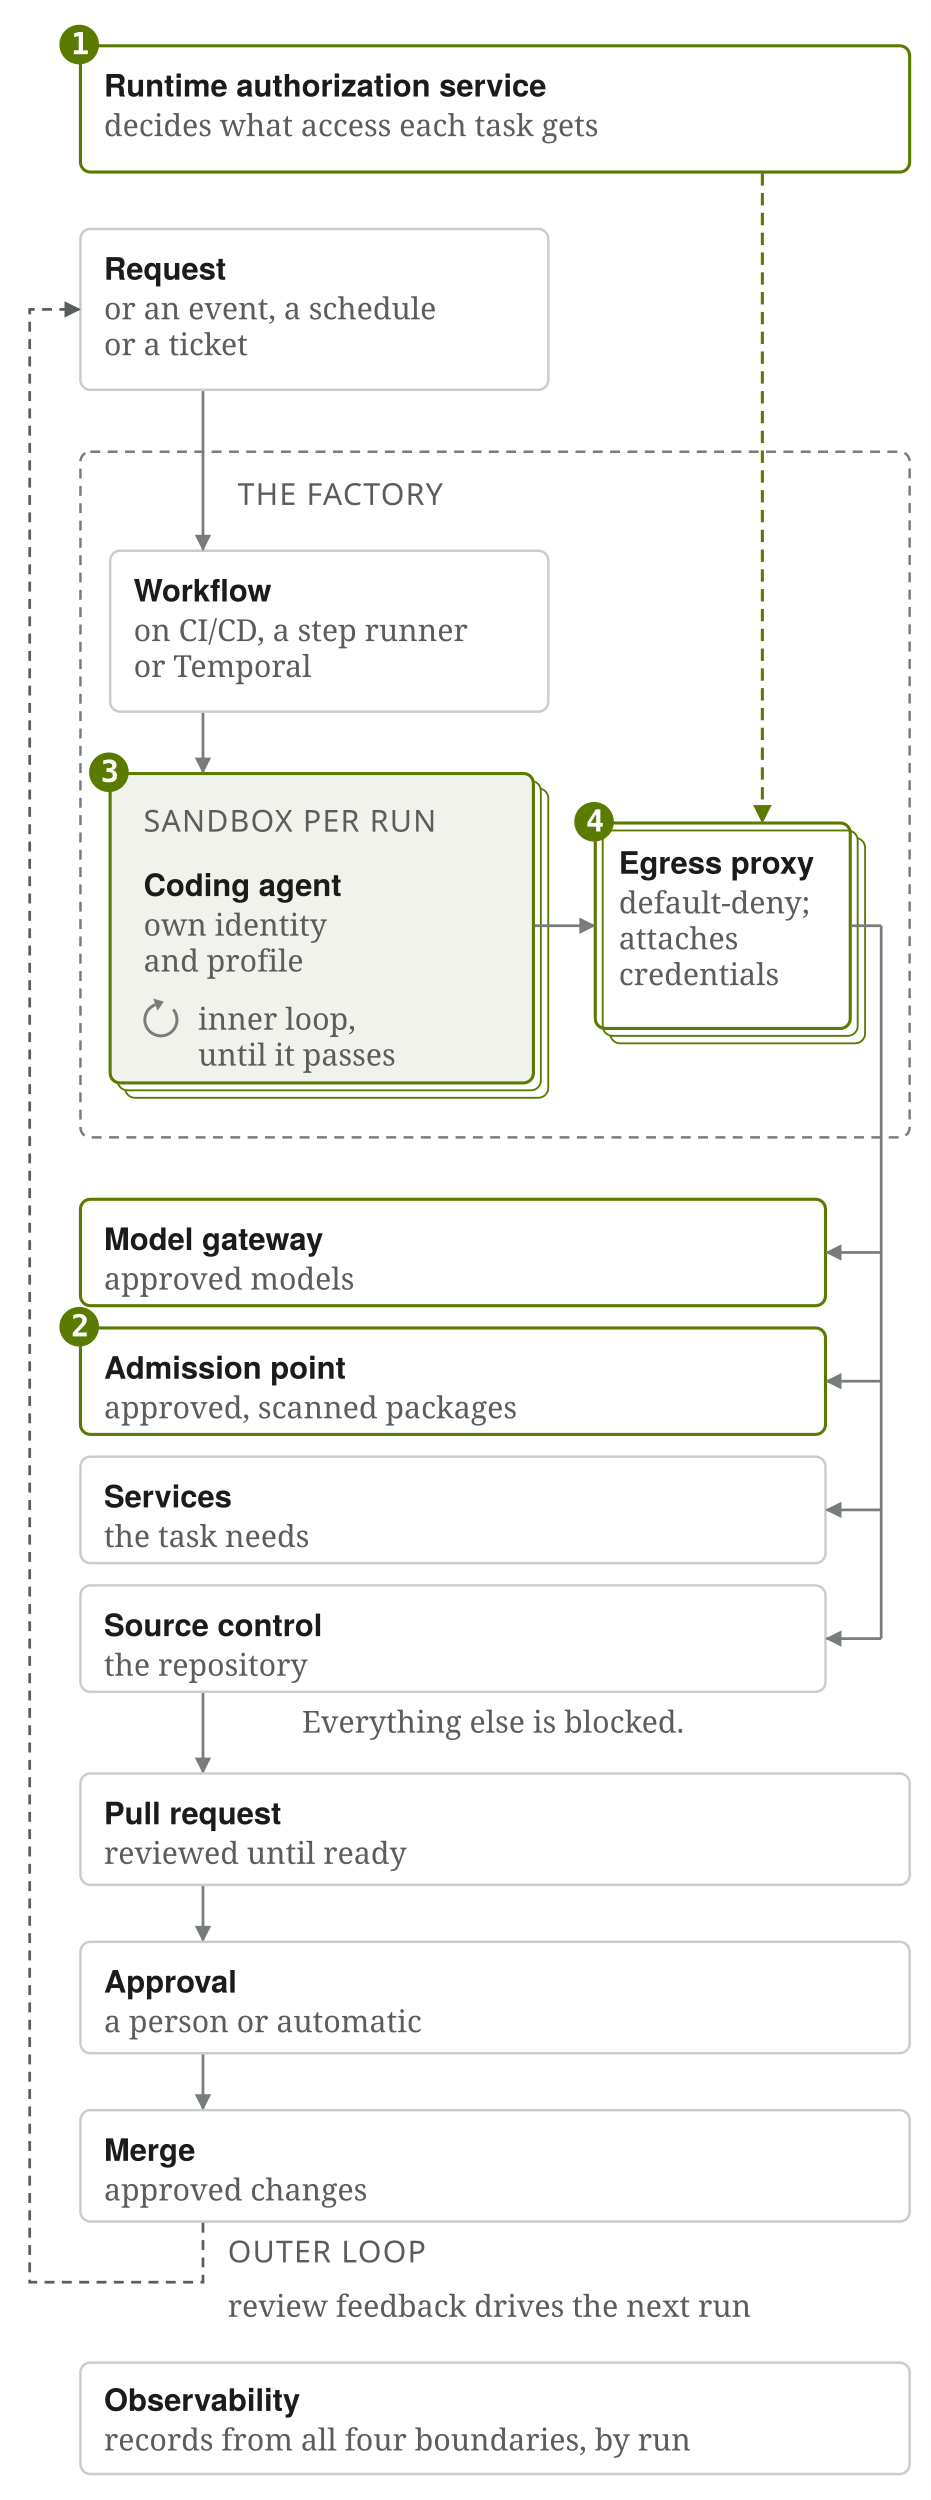
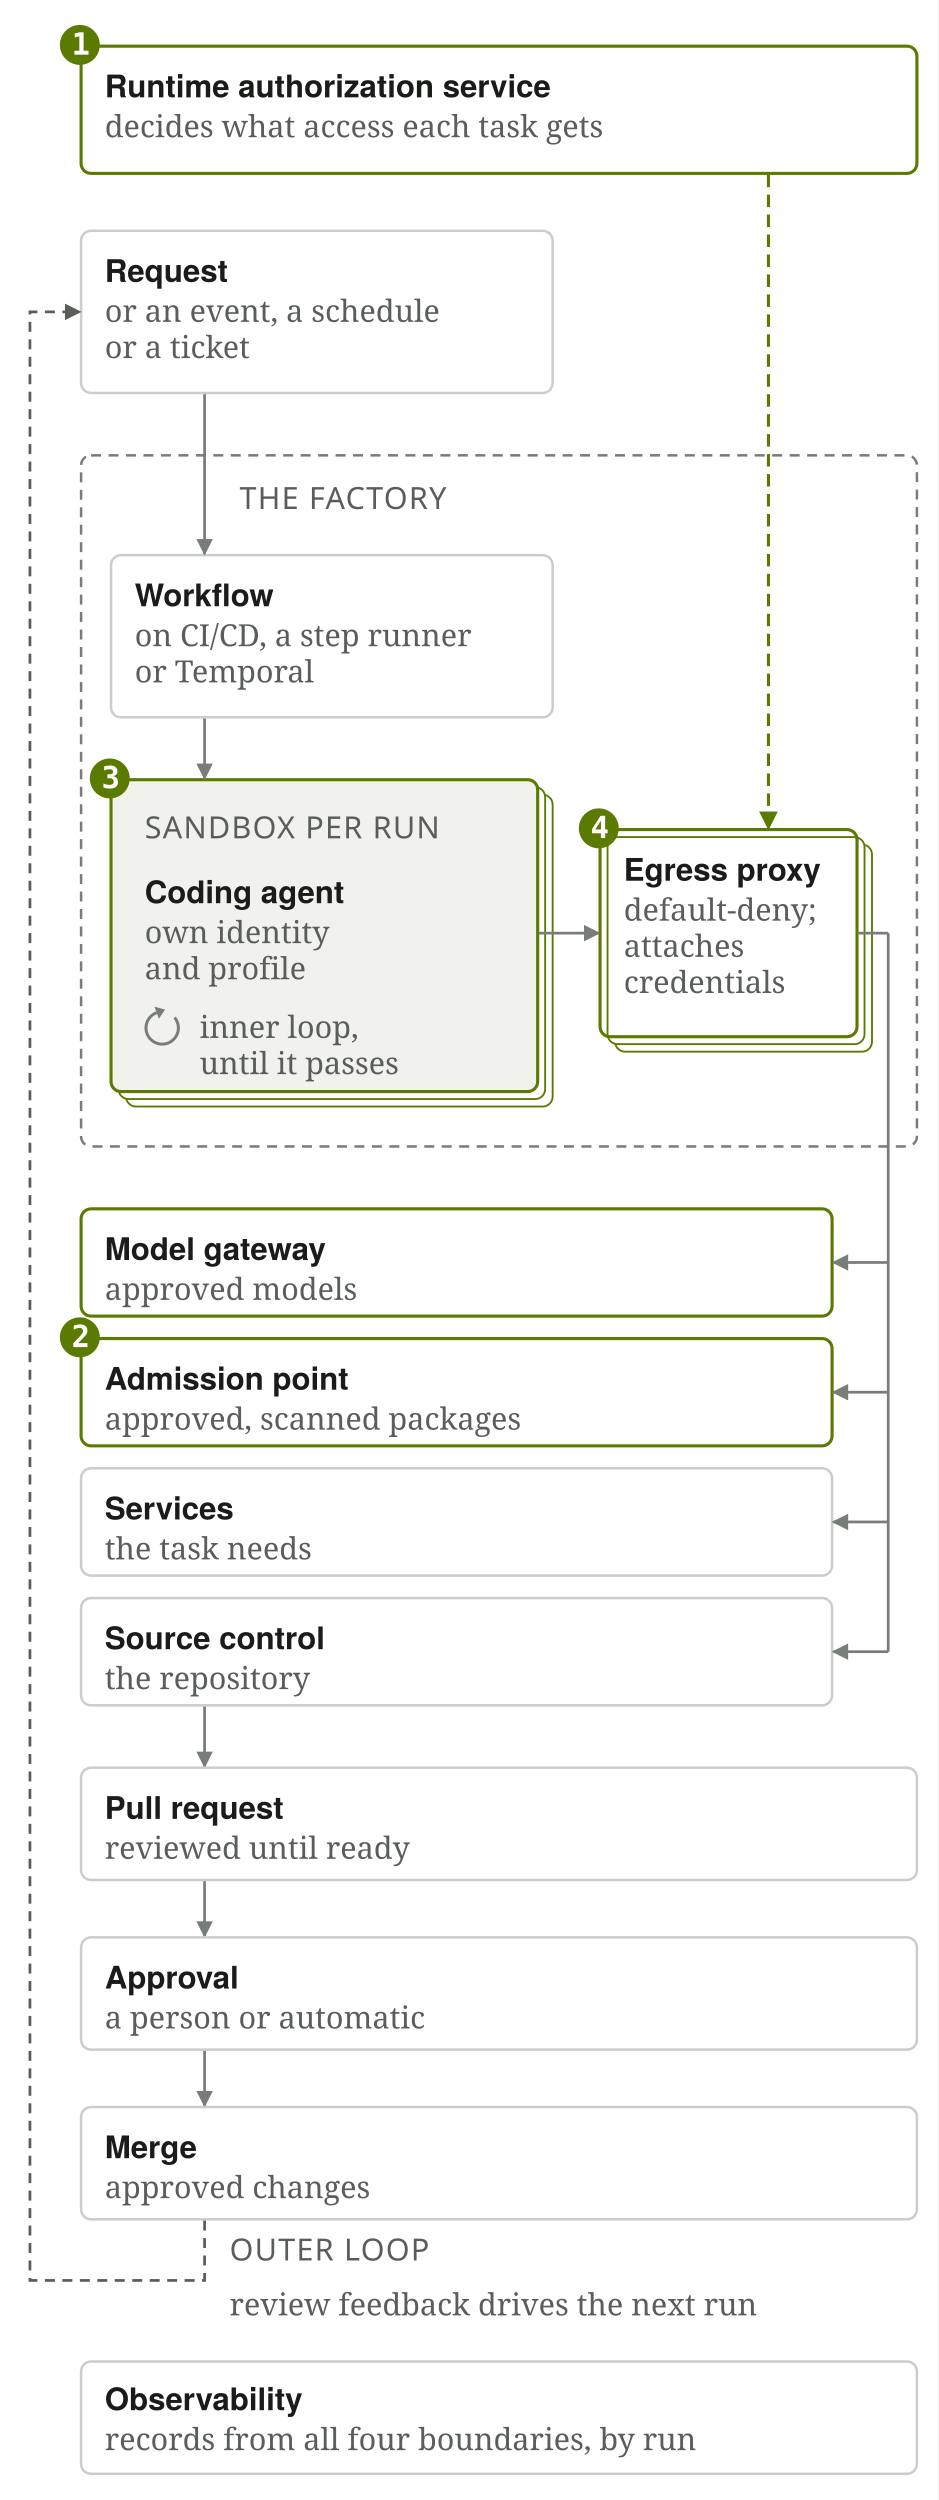
- <svg xmlns="http://www.w3.org/2000/svg" viewBox="0 0 376 1010" width="376" height="1010" role="img" aria-labelledby="sf4n-t sf4n-d">
-   <rect width="376" height="1010" fill="#FFFFFF" />
+ <svg xmlns="http://www.w3.org/2000/svg" viewBox="0 0 376 1002" width="376" height="1002" role="img" aria-labelledby="sf4n-t sf4n-d">
+   <rect width="376" height="1002" fill="#FFFFFF" />
  <defs>
    <marker id="sf4n-a" viewBox="0 0 10 10" refX="9" refY="5" markerWidth="6" markerHeight="6" orient="auto-start-reverse">
      <path d="M0 0 L10 5 L0 10 z" fill="#797D79" />
    </marker>
    <marker id="sf4n-g" viewBox="0 0 10 10" refX="9" refY="5" markerWidth="6" markerHeight="6" orient="auto-start-reverse">
      <path d="M0 0 L10 5 L0 10 z" fill="#5A7A00" />
    </marker>
    <marker id="sf4n-s" viewBox="0 0 10 10" refX="9" refY="5" markerWidth="6" markerHeight="6" orient="auto-start-reverse">
      <path d="M0 0 L10 5 L0 10 z" fill="#5A5E5A" />
    </marker>
  </defs>
  <g transform="translate(8 8)">
    <rect x="24.5" y="10.5" width="335" height="51" rx="4" fill="none" stroke="#5A7A00" stroke-width="1.25" />
    <circle cx="24" cy="10" r="8" fill="#5A7A00" />
    <text x="20.7" y="13.9" font-family="'IBM Plex Mono',ui-monospace,'SF Mono',Menlo,Consolas,monospace" font-size="12.25" fill="#FFFFFF" font-weight="600">1</text>
    <text x="34" y="31" font-family="Figtree,'Avenir Next','Helvetica Neue',sans-serif" font-size="12.5" fill="#1A1C1A" font-weight="600">Runtime authorization service</text>
    <text x="34" y="47.0" font-family="'IBM Plex Serif',Charter,Georgia,serif" font-size="12.25" fill="#5A5E5A" font-weight="400">decides what access each task gets</text>
    <rect x="24.5" y="84.5" width="189" height="65" rx="4" fill="none" stroke="#CBCDC8" stroke-width="1" />
    <text x="34" y="105" font-family="Figtree,'Avenir Next','Helvetica Neue',sans-serif" font-size="12.5" fill="#1A1C1A" font-weight="600">Request</text>
    <text x="34" y="121.0" font-family="'IBM Plex Serif',Charter,Georgia,serif" font-size="12.25" fill="#5A5E5A" font-weight="400">or an event, a schedule</text>
    <text x="34" y="135.5" font-family="'IBM Plex Serif',Charter,Georgia,serif" font-size="12.25" fill="#5A5E5A" font-weight="400">or a ticket</text>
    <text x="88" y="196" font-family="'Chakra Petch','Avenir Next',sans-serif" font-size="12.25" fill="#5A5E5A" font-weight="500" letter-spacing="0.04em">THE FACTORY</text>
    <rect x="36.5" y="214.5" width="177" height="65" rx="4" fill="none" stroke="#CBCDC8" stroke-width="1" />
    <text x="46" y="235" font-family="Figtree,'Avenir Next','Helvetica Neue',sans-serif" font-size="12.5" fill="#1A1C1A" font-weight="600">Workflow</text>
    <text x="46" y="251.0" font-family="'IBM Plex Serif',Charter,Georgia,serif" font-size="12.25" fill="#5A5E5A" font-weight="400">on CI/CD, a step runner</text>
    <text x="46" y="265.5" font-family="'IBM Plex Serif',Charter,Georgia,serif" font-size="12.25" fill="#5A5E5A" font-weight="400">or Temporal</text>
    <path d="M74 150 L74 214" fill="none" stroke="#797D79" stroke-width="1.1" marker-end="url(#sf4n-a)" />
    <rect x="42.5" y="310.5" width="171" height="125" rx="4" fill="#FFFFFF" stroke="#5A7A00" stroke-width="0.75" />
    <rect x="39.5" y="307.5" width="171" height="125" rx="4" fill="#FFFFFF" stroke="#5A7A00" stroke-width="0.75" />
    <rect x="36.5" y="304.5" width="171" height="125" rx="4" fill="#F1F2EC" stroke="#5A7A00" stroke-width="1.25" />
    <circle cx="36" cy="304" r="8" fill="#5A7A00" />
    <text x="32.7" y="307.9" font-family="'IBM Plex Mono',ui-monospace,'SF Mono',Menlo,Consolas,monospace" font-size="12.25" fill="#FFFFFF" font-weight="600">3</text>
    <text x="50" y="328" font-family="'Chakra Petch','Avenir Next',sans-serif" font-size="12.25" fill="#5A5E5A" font-weight="500" letter-spacing="0.04em">SANDBOX PER RUN</text>
    <text x="50" y="354" font-family="Figtree,'Avenir Next','Helvetica Neue',sans-serif" font-size="12.5" fill="#1A1C1A" font-weight="600">Coding agent</text>
    <text x="50" y="370.0" font-family="'IBM Plex Serif',Charter,Georgia,serif" font-size="12.25" fill="#5A5E5A" font-weight="400">own identity</text>
    <text x="50" y="384.5" font-family="'IBM Plex Serif',Charter,Georgia,serif" font-size="12.25" fill="#5A5E5A" font-weight="400">and profile</text>
    <path d="M61.98 399.82 A6.5 6.5 0 1 1 54.78 397.89" fill="none" stroke="#797D79" stroke-width="1.2" />
    <path d="M58.16 396.66 L55.67 400.34 L53.89 395.45 z" fill="#797D79" />
    <text x="72" y="408" font-family="'IBM Plex Serif',Charter,Georgia,serif" font-size="12.25" fill="#5A5E5A" font-weight="400">inner loop,</text>
    <text x="72" y="422.5" font-family="'IBM Plex Serif',Charter,Georgia,serif" font-size="12.25" fill="#5A5E5A" font-weight="400">until it passes</text>
    <path d="M74 280 L74 304" fill="none" stroke="#797D79" stroke-width="1.1" marker-end="url(#sf4n-a)" />
    <rect x="24.5" y="174.5" width="335" height="277" rx="4" fill="none" stroke="#797D79" stroke-width="1" stroke-dasharray="4 3" />
    <rect x="238.5" y="330.5" width="103" height="83" rx="4" fill="#FFFFFF" stroke="#5A7A00" stroke-width="0.75" />
    <rect x="235.5" y="327.5" width="103" height="83" rx="4" fill="#FFFFFF" stroke="#5A7A00" stroke-width="0.75" />
    <rect x="232.5" y="324.5" width="103" height="83" rx="4" fill="none" stroke="#5A7A00" stroke-width="1.25" />
    <circle cx="232" cy="324" r="8" fill="#5A7A00" />
    <text x="228.7" y="327.9" font-family="'IBM Plex Mono',ui-monospace,'SF Mono',Menlo,Consolas,monospace" font-size="12.25" fill="#FFFFFF" font-weight="600">4</text>
    <text x="242" y="345" font-family="Figtree,'Avenir Next','Helvetica Neue',sans-serif" font-size="12.5" fill="#1A1C1A" font-weight="600">Egress proxy</text>
    <text x="242" y="361.0" font-family="'IBM Plex Serif',Charter,Georgia,serif" font-size="12.25" fill="#5A5E5A" font-weight="400">default-deny;</text>
    <text x="242" y="375.5" font-family="'IBM Plex Serif',Charter,Georgia,serif" font-size="12.25" fill="#5A5E5A" font-weight="400">attaches</text>
    <text x="242" y="390.0" font-family="'IBM Plex Serif',Charter,Georgia,serif" font-size="12.25" fill="#5A5E5A" font-weight="400">credentials</text>
    <path d="M208 366 L232 366" fill="none" stroke="#797D79" stroke-width="1.1" marker-end="url(#sf4n-a)" />
    <path d="M300 62 L300 324" fill="none" stroke="#5A7A00" stroke-width="1.25" stroke-dasharray="5 3" marker-end="url(#sf4n-g)" />
    <rect x="24.5" y="476.5" width="301" height="43" rx="4" fill="none" stroke="#5A7A00" stroke-width="1.25" />
    <text x="34" y="497" font-family="Figtree,'Avenir Next','Helvetica Neue',sans-serif" font-size="12.5" fill="#1A1C1A" font-weight="600">Model gateway</text>
    <text x="34" y="513.0" font-family="'IBM Plex Serif',Charter,Georgia,serif" font-size="12.25" fill="#5A5E5A" font-weight="400">approved models</text>
    <rect x="24.5" y="528.5" width="301" height="43" rx="4" fill="none" stroke="#5A7A00" stroke-width="1.25" />
    <circle cx="24" cy="528" r="8" fill="#5A7A00" />
    <text x="20.7" y="531.9" font-family="'IBM Plex Mono',ui-monospace,'SF Mono',Menlo,Consolas,monospace" font-size="12.25" fill="#FFFFFF" font-weight="600">2</text>
    <text x="34" y="549" font-family="Figtree,'Avenir Next','Helvetica Neue',sans-serif" font-size="12.5" fill="#1A1C1A" font-weight="600">Admission point</text>
    <text x="34" y="565.0" font-family="'IBM Plex Serif',Charter,Georgia,serif" font-size="12.25" fill="#5A5E5A" font-weight="400">approved, scanned packages</text>
    <rect x="24.5" y="580.5" width="301" height="43" rx="4" fill="none" stroke="#CBCDC8" stroke-width="1" />
    <text x="34" y="601" font-family="Figtree,'Avenir Next','Helvetica Neue',sans-serif" font-size="12.5" fill="#1A1C1A" font-weight="600">Services</text>
    <text x="34" y="617.0" font-family="'IBM Plex Serif',Charter,Georgia,serif" font-size="12.25" fill="#5A5E5A" font-weight="400">the task needs</text>
    <rect x="24.5" y="632.5" width="301" height="43" rx="4" fill="none" stroke="#CBCDC8" stroke-width="1" />
    <text x="34" y="653" font-family="Figtree,'Avenir Next','Helvetica Neue',sans-serif" font-size="12.5" fill="#1A1C1A" font-weight="600">Source control</text>
    <text x="34" y="669.0" font-family="'IBM Plex Serif',Charter,Georgia,serif" font-size="12.25" fill="#5A5E5A" font-weight="400">the repository</text>
    <path d="M336 366 L348 366" fill="none" stroke="#797D79" stroke-width="1.1" />
    <path d="M348 366 L348 654" fill="none" stroke="#797D79" stroke-width="1.1" />
    <path d="M348 498 L326 498" fill="none" stroke="#797D79" stroke-width="1.1" marker-end="url(#sf4n-a)" />
    <path d="M348 550 L326 550" fill="none" stroke="#797D79" stroke-width="1.1" marker-end="url(#sf4n-a)" />
    <path d="M348 602 L326 602" fill="none" stroke="#797D79" stroke-width="1.1" marker-end="url(#sf4n-a)" />
    <path d="M348 654 L326 654" fill="none" stroke="#797D79" stroke-width="1.1" marker-end="url(#sf4n-a)" />
-     <text x="114" y="692" font-family="'IBM Plex Serif',Charter,Georgia,serif" font-size="12.25" fill="#5A5E5A" font-weight="400">Everything else is blocked.</text>
-     <path d="M74 676 L74 708" fill="none" stroke="#797D79" stroke-width="1.1" marker-end="url(#sf4n-a)" />
-     <rect x="24.5" y="708.5" width="335" height="45" rx="4" fill="none" stroke="#CBCDC8" stroke-width="1" />
-     <text x="34" y="729" font-family="Figtree,'Avenir Next','Helvetica Neue',sans-serif" font-size="12.5" fill="#1A1C1A" font-weight="600">Pull request</text>
-     <text x="34" y="745.0" font-family="'IBM Plex Serif',Charter,Georgia,serif" font-size="12.25" fill="#5A5E5A" font-weight="400">reviewed until ready</text>
-     <path d="M74 754 L74 776" fill="none" stroke="#797D79" stroke-width="1.1" marker-end="url(#sf4n-a)" />
-     <rect x="24.5" y="776.5" width="335" height="45" rx="4" fill="none" stroke="#CBCDC8" stroke-width="1" />
-     <text x="34" y="797" font-family="Figtree,'Avenir Next','Helvetica Neue',sans-serif" font-size="12.5" fill="#1A1C1A" font-weight="600">Approval</text>
-     <text x="34" y="813.0" font-family="'IBM Plex Serif',Charter,Georgia,serif" font-size="12.25" fill="#5A5E5A" font-weight="400">a person or automatic</text>
-     <path d="M74 822 L74 844" fill="none" stroke="#797D79" stroke-width="1.1" marker-end="url(#sf4n-a)" />
-     <rect x="24.5" y="844.5" width="335" height="45" rx="4" fill="none" stroke="#CBCDC8" stroke-width="1" />
-     <text x="34" y="865" font-family="Figtree,'Avenir Next','Helvetica Neue',sans-serif" font-size="12.5" fill="#1A1C1A" font-weight="600">Merge</text>
-     <text x="34" y="881.0" font-family="'IBM Plex Serif',Charter,Georgia,serif" font-size="12.25" fill="#5A5E5A" font-weight="400">approved changes</text>
-     <path d="M74 890 L74 914 L4 914 L4 117 L24 117" fill="none" stroke="#5A5E5A" stroke-width="1.1" stroke-dasharray="4 3" marker-end="url(#sf4n-s)" />
-     <text x="84" y="906" font-family="'Chakra Petch','Avenir Next',sans-serif" font-size="12.25" fill="#5A5E5A" font-weight="500" letter-spacing="0.04em">OUTER LOOP</text>
-     <text x="84" y="928" font-family="'IBM Plex Serif',Charter,Georgia,serif" font-size="12.25" fill="#5A5E5A" font-weight="400">review feedback drives the next run</text>
-     <rect x="24.5" y="946.5" width="335" height="45" rx="4" fill="none" stroke="#CBCDC8" stroke-width="1" />
-     <text x="34" y="966" font-family="Figtree,'Avenir Next','Helvetica Neue',sans-serif" font-size="12.5" fill="#1A1C1A" font-weight="600">Observability</text>
-     <text x="34" y="982" font-family="'IBM Plex Serif',Charter,Georgia,serif" font-size="12.25" fill="#5A5E5A" font-weight="400">records from all four boundaries, by run</text>
+     <path d="M74 676 L74 700" fill="none" stroke="#797D79" stroke-width="1.1" marker-end="url(#sf4n-a)" />
+     <rect x="24.5" y="700.5" width="335" height="45" rx="4" fill="none" stroke="#CBCDC8" stroke-width="1" />
+     <text x="34" y="721" font-family="Figtree,'Avenir Next','Helvetica Neue',sans-serif" font-size="12.5" fill="#1A1C1A" font-weight="600">Pull request</text>
+     <text x="34" y="737.0" font-family="'IBM Plex Serif',Charter,Georgia,serif" font-size="12.25" fill="#5A5E5A" font-weight="400">reviewed until ready</text>
+     <path d="M74 746 L74 768" fill="none" stroke="#797D79" stroke-width="1.1" marker-end="url(#sf4n-a)" />
+     <rect x="24.5" y="768.5" width="335" height="45" rx="4" fill="none" stroke="#CBCDC8" stroke-width="1" />
+     <text x="34" y="789" font-family="Figtree,'Avenir Next','Helvetica Neue',sans-serif" font-size="12.5" fill="#1A1C1A" font-weight="600">Approval</text>
+     <text x="34" y="805.0" font-family="'IBM Plex Serif',Charter,Georgia,serif" font-size="12.25" fill="#5A5E5A" font-weight="400">a person or automatic</text>
+     <path d="M74 814 L74 836" fill="none" stroke="#797D79" stroke-width="1.1" marker-end="url(#sf4n-a)" />
+     <rect x="24.5" y="836.5" width="335" height="45" rx="4" fill="none" stroke="#CBCDC8" stroke-width="1" />
+     <text x="34" y="857" font-family="Figtree,'Avenir Next','Helvetica Neue',sans-serif" font-size="12.5" fill="#1A1C1A" font-weight="600">Merge</text>
+     <text x="34" y="873.0" font-family="'IBM Plex Serif',Charter,Georgia,serif" font-size="12.25" fill="#5A5E5A" font-weight="400">approved changes</text>
+     <path d="M74 882 L74 906 L4 906 L4 117 L24 117" fill="none" stroke="#5A5E5A" stroke-width="1.1" stroke-dasharray="4 3" marker-end="url(#sf4n-s)" />
+     <text x="84" y="898" font-family="'Chakra Petch','Avenir Next',sans-serif" font-size="12.25" fill="#5A5E5A" font-weight="500" letter-spacing="0.04em">OUTER LOOP</text>
+     <text x="84" y="920" font-family="'IBM Plex Serif',Charter,Georgia,serif" font-size="12.25" fill="#5A5E5A" font-weight="400">review feedback drives the next run</text>
+     <rect x="24.5" y="938.5" width="335" height="45" rx="4" fill="none" stroke="#CBCDC8" stroke-width="1" />
+     <text x="34" y="958" font-family="Figtree,'Avenir Next','Helvetica Neue',sans-serif" font-size="12.5" fill="#1A1C1A" font-weight="600">Observability</text>
+     <text x="34" y="974" font-family="'IBM Plex Serif',Charter,Georgia,serif" font-size="12.25" fill="#5A5E5A" font-weight="400">records from all four boundaries, by run</text>
  </g>
</svg>
